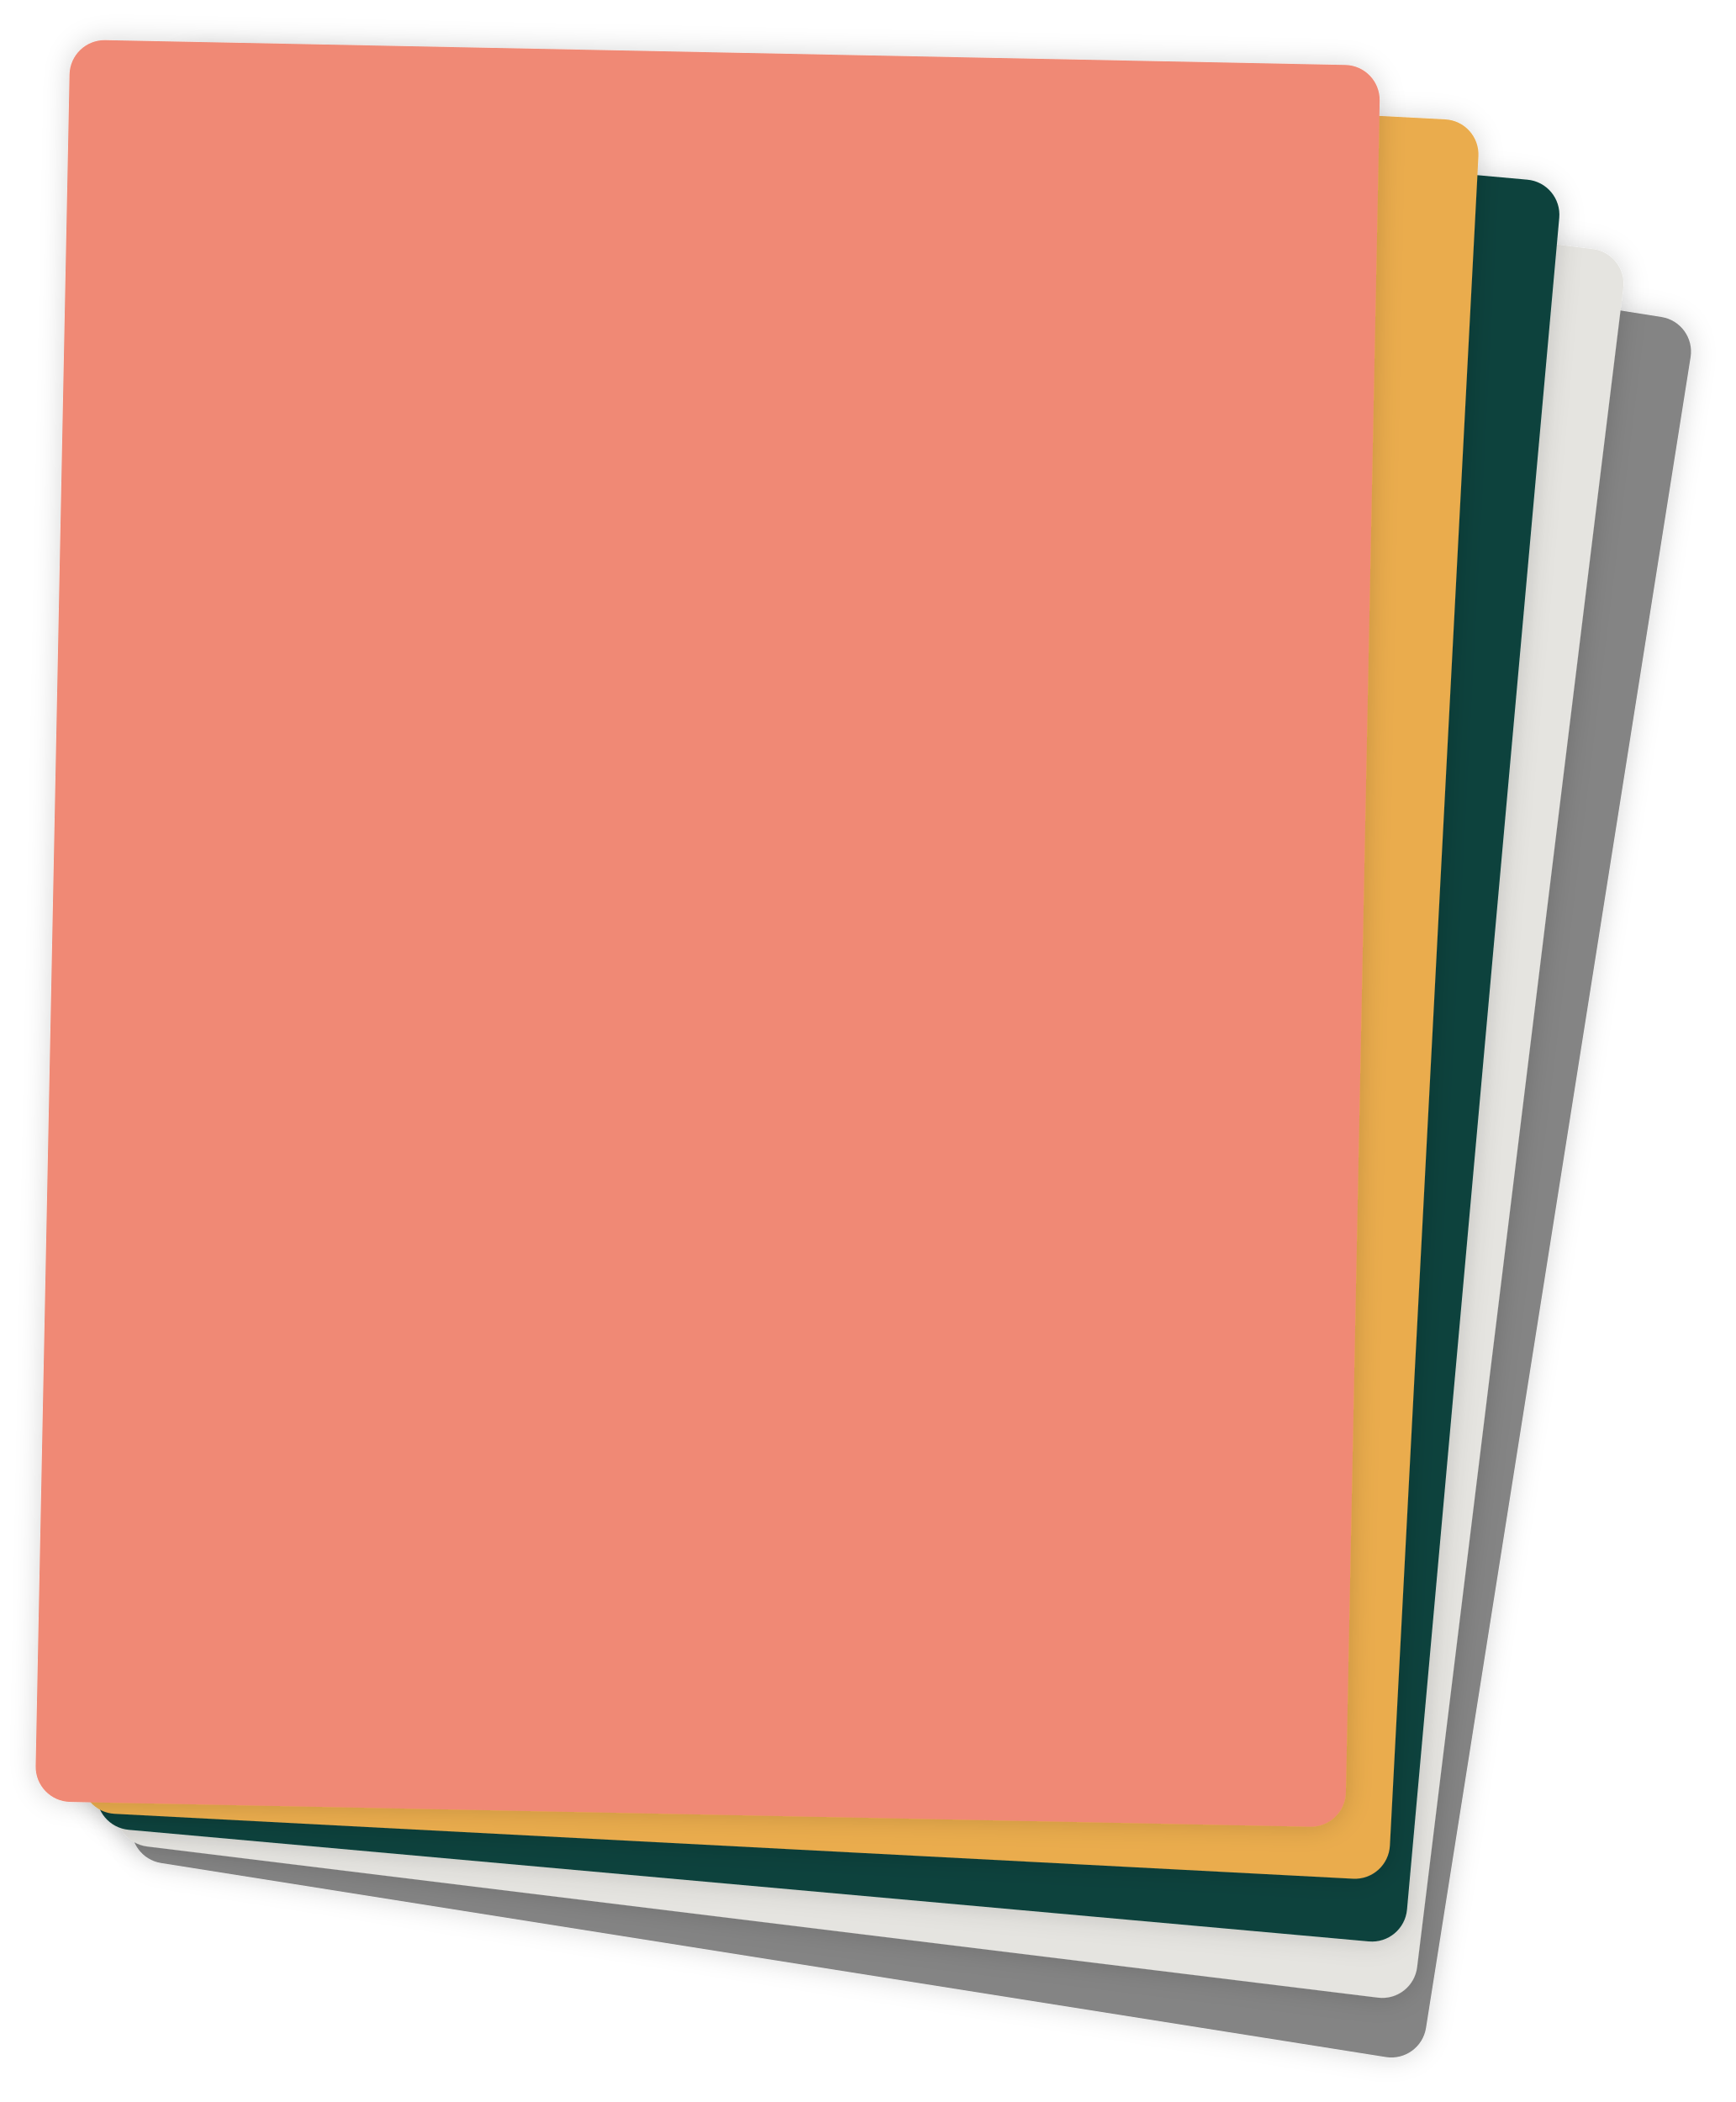
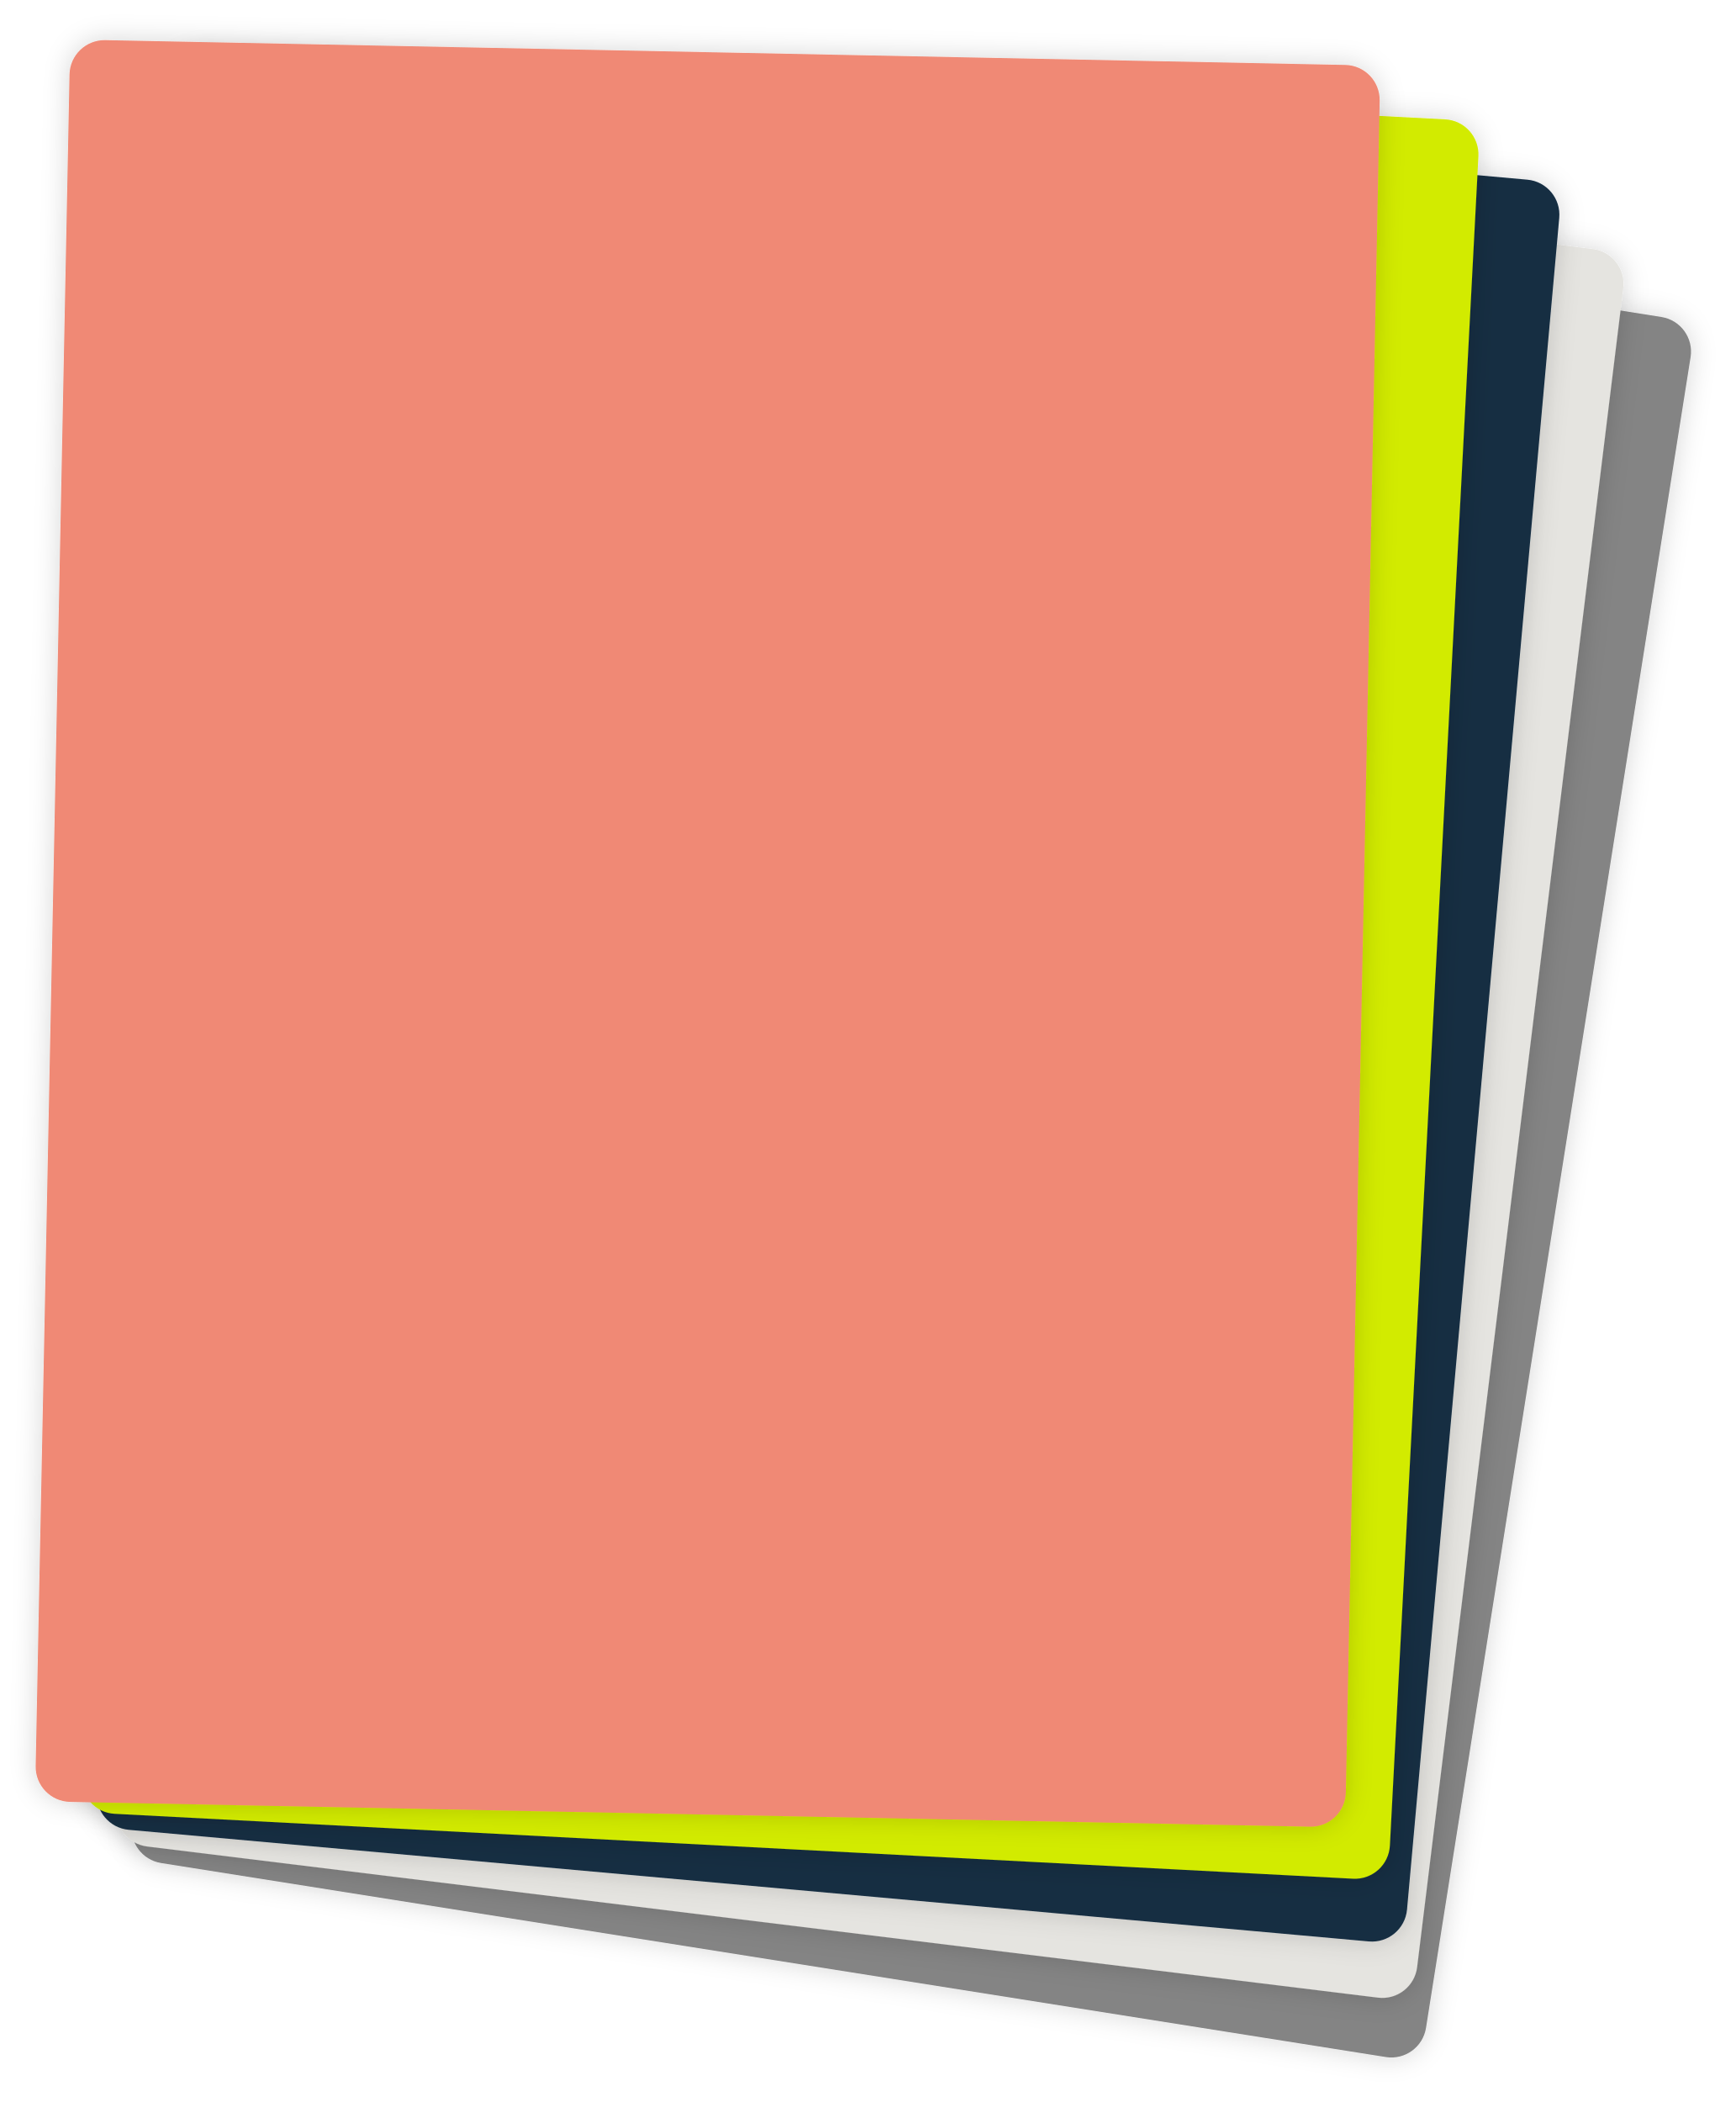
<svg xmlns="http://www.w3.org/2000/svg" width="396.072" height="479.638" viewBox="0 0 396.072 479.638">
  <defs>
    <filter id="a" x="19.867" y="17.813" width="376.205" height="461.825" filterUnits="userSpaceOnUse">
      <feOffset input="SourceAlpha" />
      <feGaussianBlur stdDeviation="3" result="b" />
      <feFlood flood-opacity="0.161" />
      <feComposite operator="in" in2="b" />
      <feComposite in="SourceGraphic" />
    </filter>
    <filter id="c" x="16.656" y="12.356" width="363.763" height="453.442" filterUnits="userSpaceOnUse">
      <feOffset input="SourceAlpha" />
      <feGaussianBlur stdDeviation="3" result="d" />
      <feFlood flood-opacity="0.161" />
      <feComposite operator="in" in2="d" />
      <feComposite in="SourceGraphic" />
    </filter>
    <filter id="e" x="13.521" y="5.813" width="350.898" height="444.53" filterUnits="userSpaceOnUse">
      <feOffset input="SourceAlpha" />
      <feGaussianBlur stdDeviation="3" result="f" />
      <feFlood flood-opacity="0.161" />
      <feComposite operator="in" in2="f" />
      <feComposite in="SourceGraphic" />
    </filter>
    <filter id="g" x="9.178" y="3.012" width="337.629" height="435.098" filterUnits="userSpaceOnUse">
      <feOffset input="SourceAlpha" />
      <feGaussianBlur stdDeviation="3" result="h" />
      <feFlood flood-opacity="0.161" />
      <feComposite operator="in" in2="h" />
      <feComposite in="SourceGraphic" />
    </filter>
    <filter id="i" x="0" y="0" width="323.97" height="425.157" filterUnits="userSpaceOnUse">
      <feOffset input="SourceAlpha" />
      <feGaussianBlur stdDeviation="3" result="j" />
      <feFlood flood-opacity="0.161" />
      <feComposite operator="in" in2="j" />
      <feComposite in="SourceGraphic" />
    </filter>
  </defs>
  <g transform="translate(13778.843 3078.229)">
    <g transform="matrix(1, 0, 0, 1, -13778.84, -3078.23)" filter="url(#a)">
      <rect width="299" height="402" rx="8" transform="translate(91.75 26.81) rotate(9)" fill="#848484" />
    </g>
    <g transform="matrix(1, 0, 0, 1, -13778.84, -3078.23)" filter="url(#c)">
      <rect width="299" height="402" rx="8" transform="translate(74.65 21.36) rotate(7)" fill="#e5e4e0" />
    </g>
    <g transform="matrix(1, 0, 0, 1, -13778.84, -3078.23)" filter="url(#e)">
-       <rect width="299" height="402" rx="8" transform="matrix(1, 0.09, -0.09, 1, 57.56, 14.81)" fill="#0a433d" />
+       <rect width="299" height="402" rx="8" transform="matrix(1, 0.09, -0.09, 1, 57.56, 14.81)" fill="#182D43" />
    </g>
    <g transform="matrix(1, 0, 0, 1, -13778.84, -3078.23)" filter="url(#g)">
-       <rect width="299" height="402" rx="8" transform="translate(39.22 12.01) rotate(3)" fill="#eaac4d" />
+       <rect width="299" height="402" rx="8" transform="translate(39.22 12.01) rotate(3)" fill="#D2EB00" />
    </g>
    <g transform="matrix(1, 0, 0, 1, -13778.84, -3078.23)" filter="url(#i)">
      <rect width="299" height="402" rx="8" transform="matrix(1, 0.02, -0.02, 1, 16.02, 9)" fill="#f08974" />
    </g>
  </g>
</svg>
